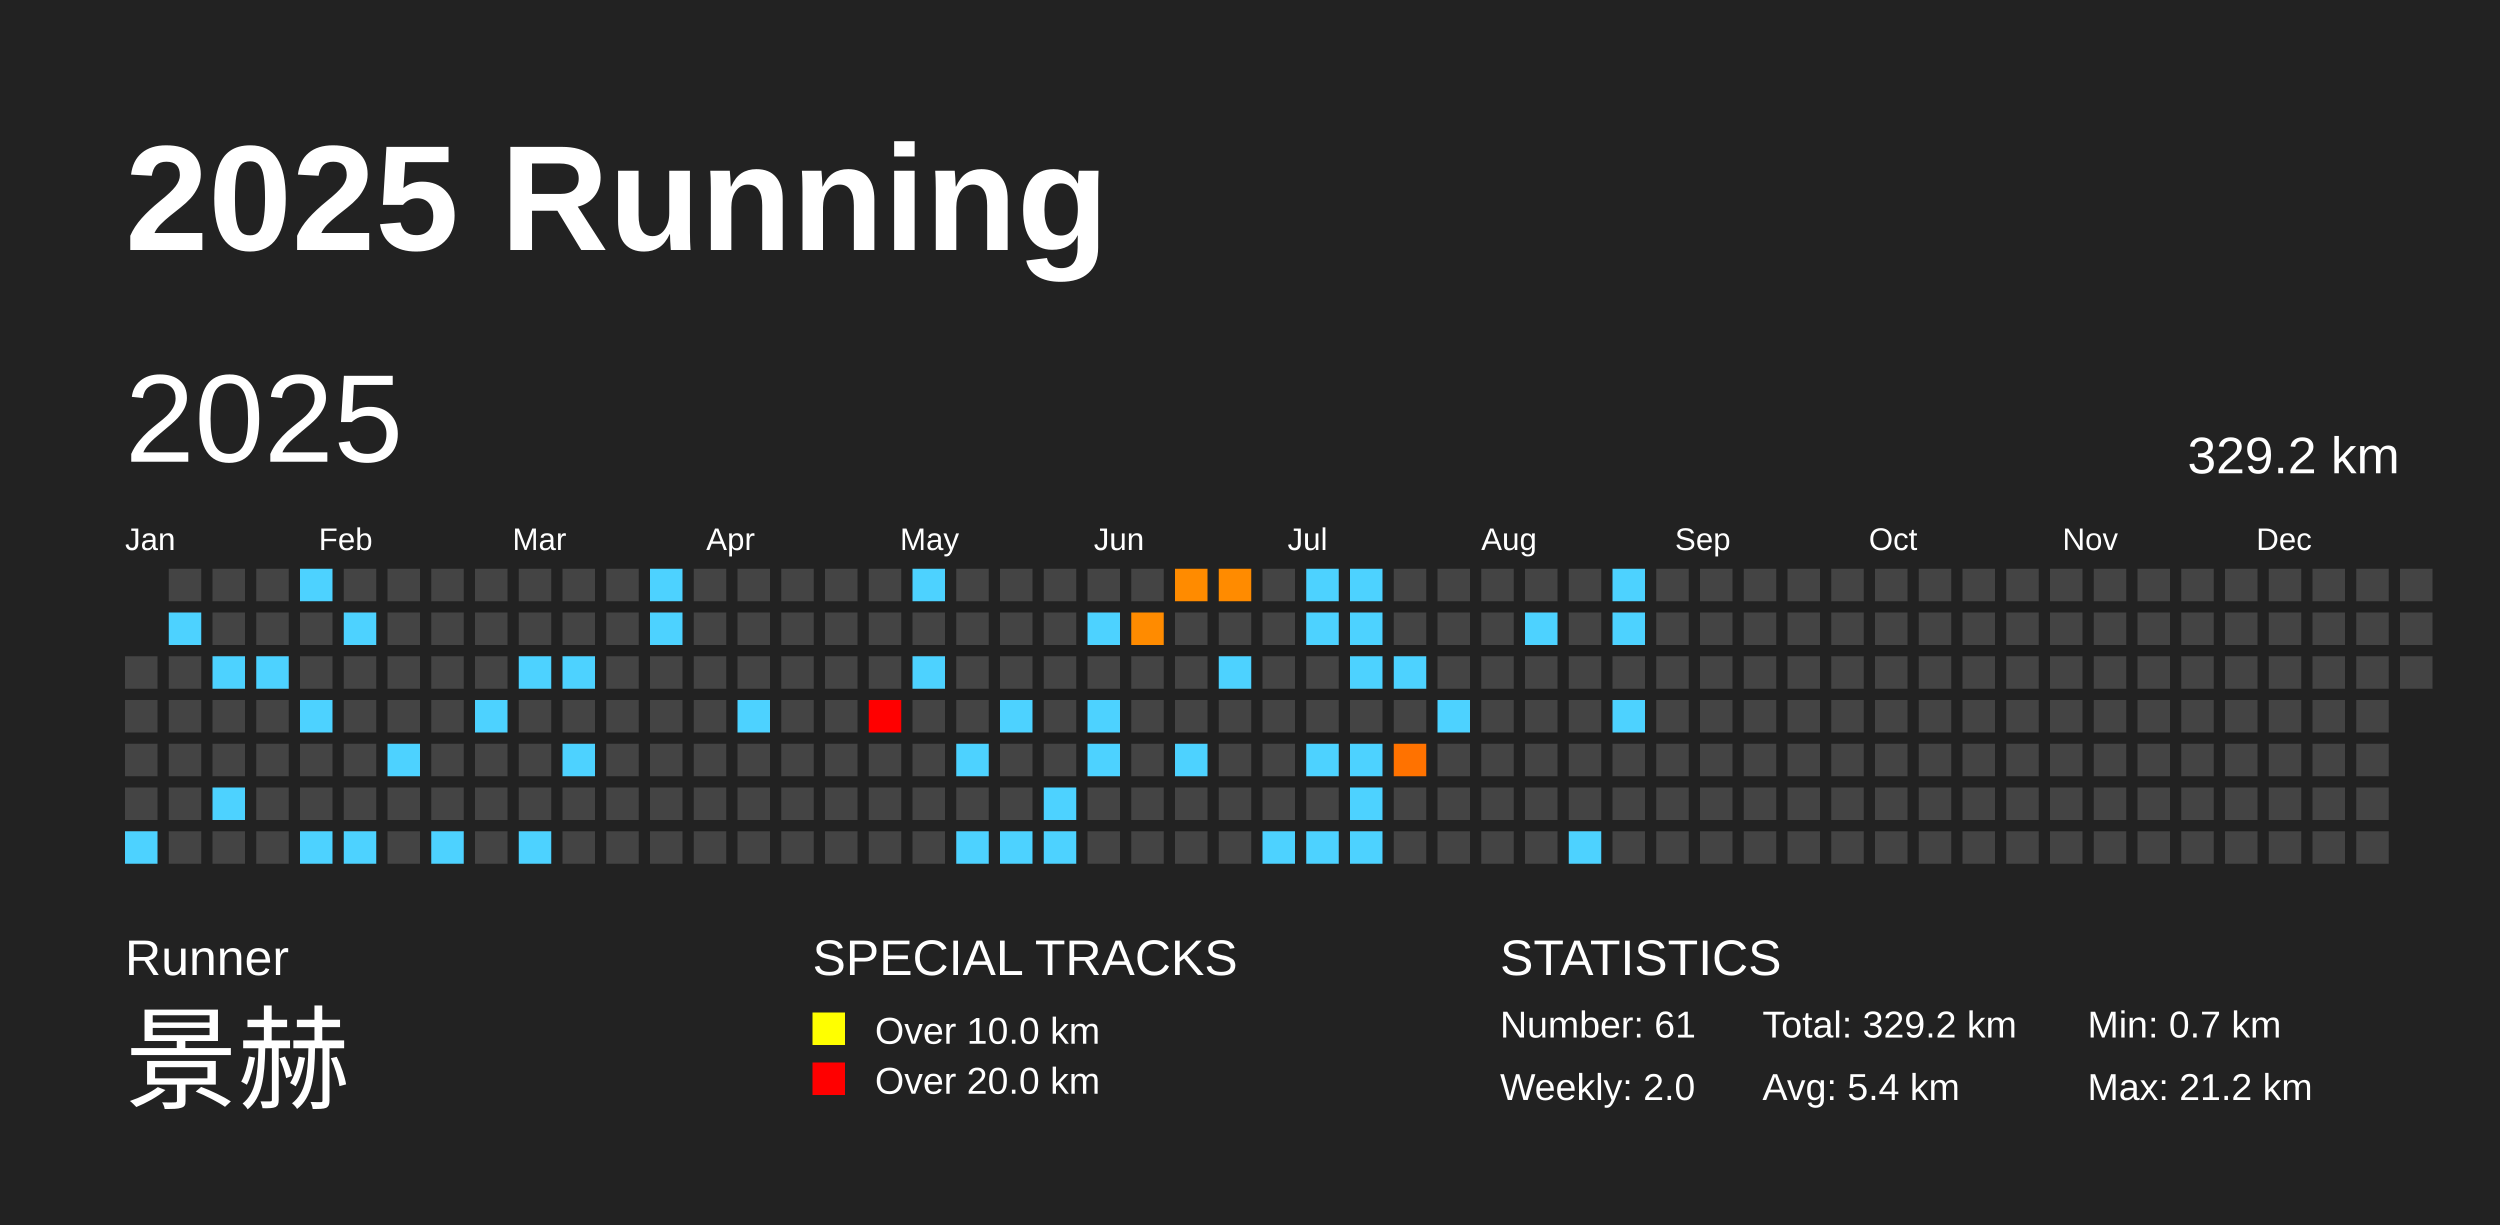
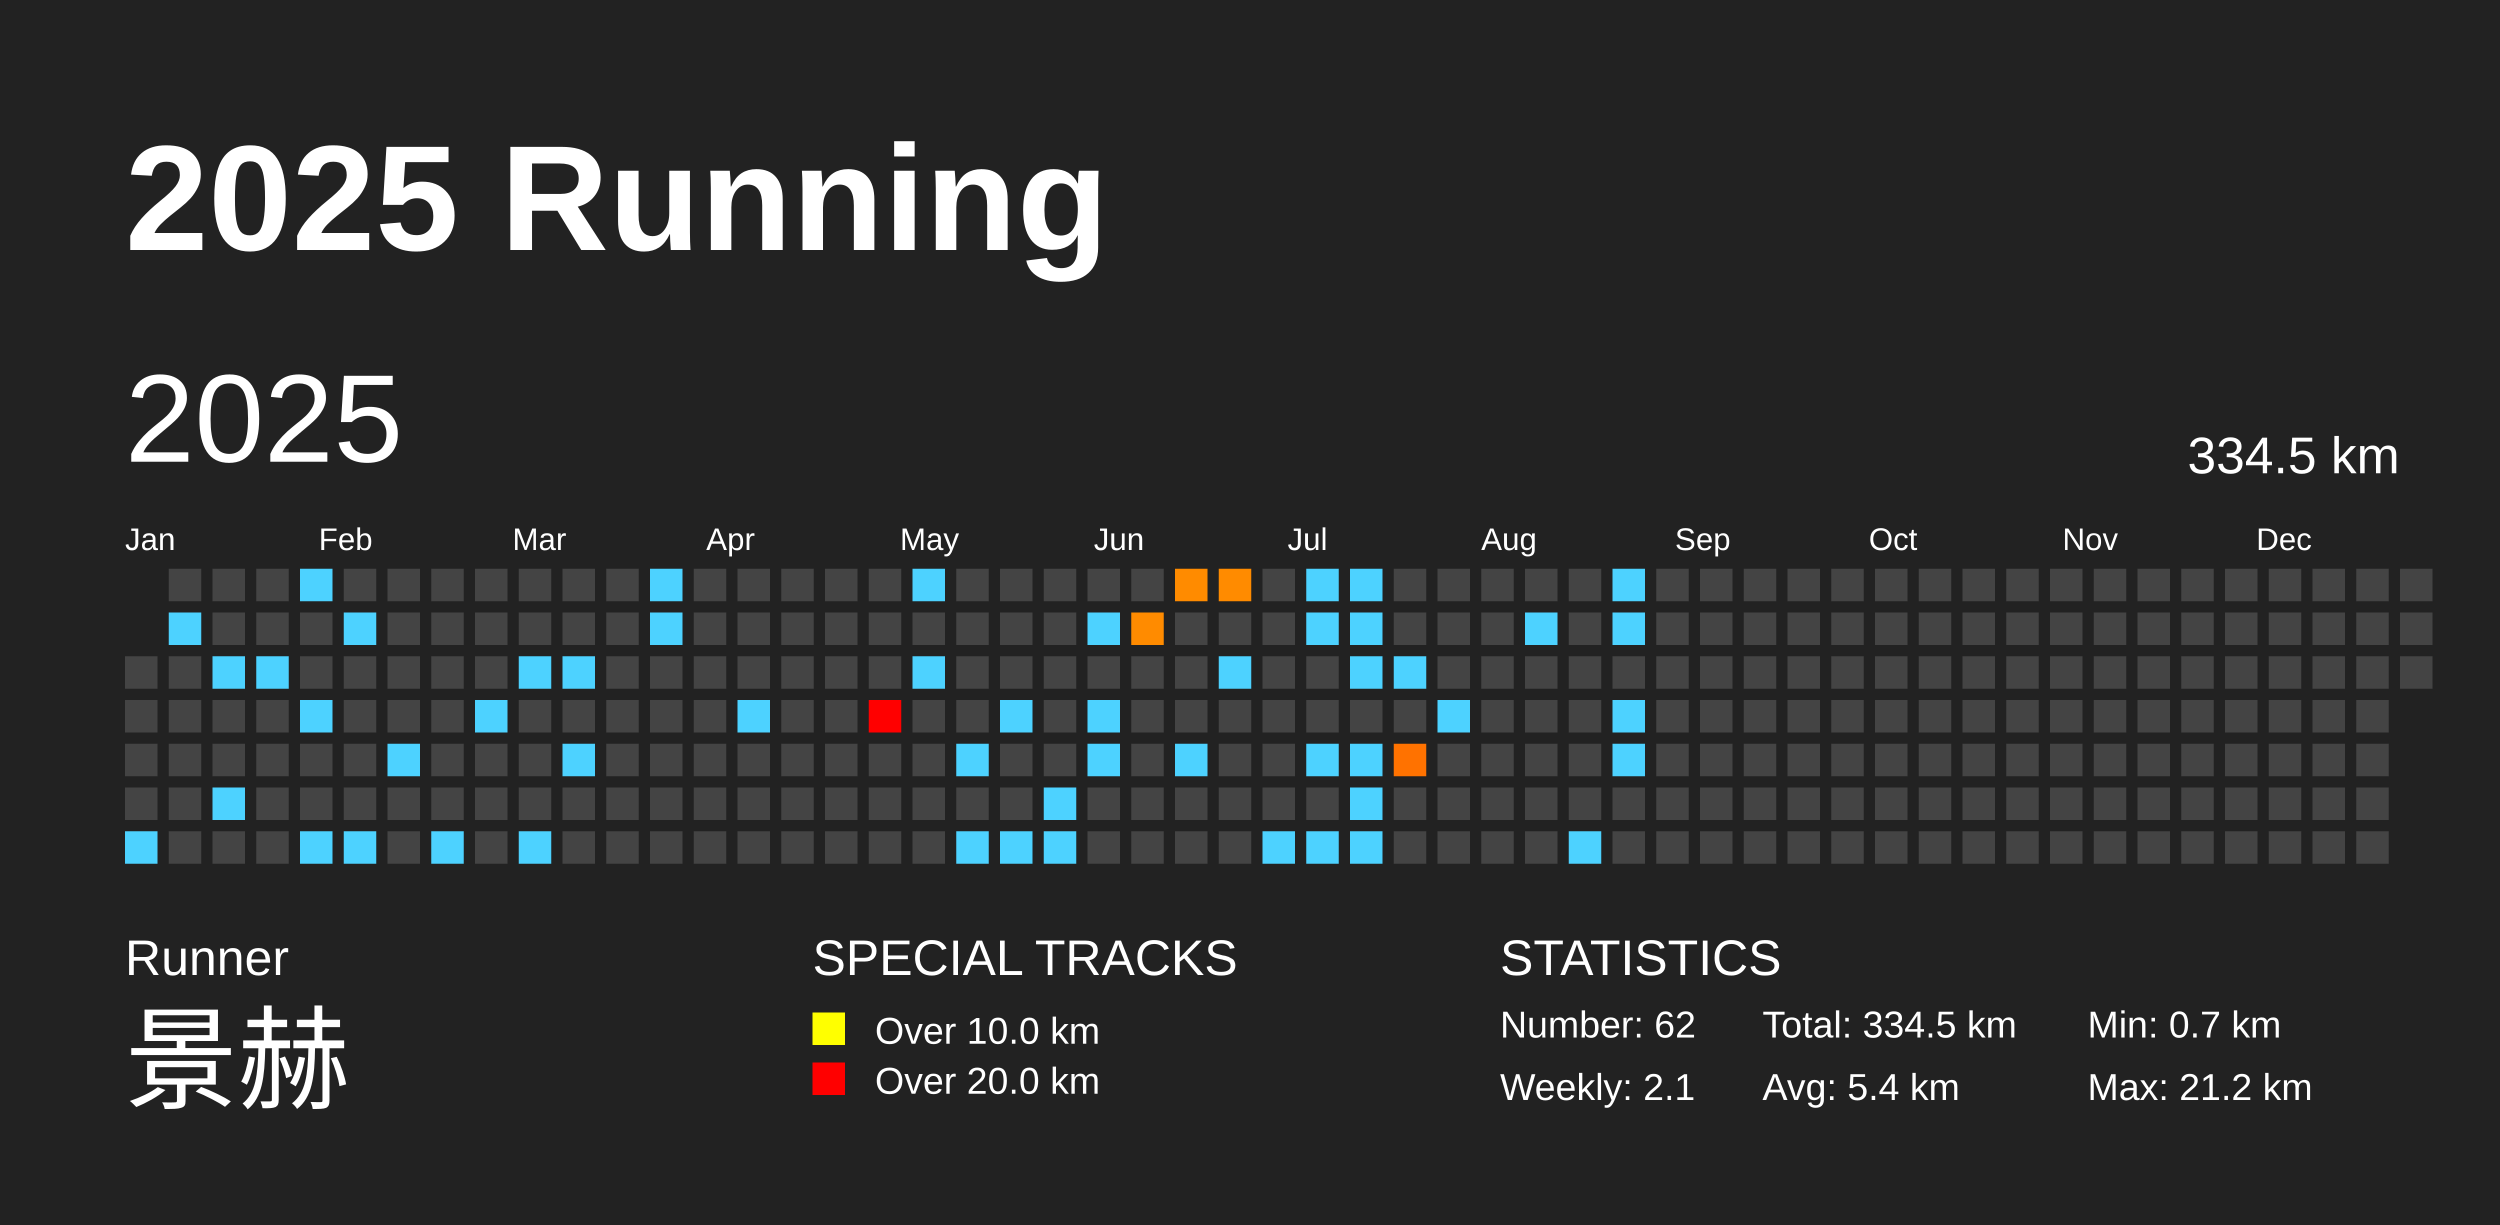
<svg xmlns="http://www.w3.org/2000/svg" baseProfile="full" height="98mm" version="1.1" viewBox="0,0,200,98" width="200mm">
  <defs />
  <rect fill="#222222" height="98" width="200" x="0" y="0" />
  <text fill="#FFFFFF" style="font-size:12px; font-family:Arial; font-weight:bold;" x="10" y="20">2025 Running</text>
  <text fill="#FFFFFF" style="font-size:4px; font-family:Arial" x="10" y="78">Runner</text>
  <text fill="#FFFFFF" style="font-size:9px; font-family:Arial" x="10" y="88">景赫</text>
  <text fill="#FFFFFF" style="font-size:4px; font-family:Arial" x="65" y="78">SPECIAL TRACKS</text>
  <rect fill="yellow" height="2.6" width="2.6" x="65" y="81" />
  <text fill="#FFFFFF" style="font-size:3px; font-family:Arial" x="70" y="83.5">Over 10.0 km</text>
  <rect fill="red" height="2.6" width="2.6" x="65" y="85" />
  <text fill="#FFFFFF" style="font-size:3px; font-family:Arial" x="70" y="87.5">Over 20.0 km</text>
  <text fill="#FFFFFF" style="font-size:4px; font-family:Arial" x="120" y="78">STATISTICS</text>
-   <text fill="#FFFFFF" style="font-size:3px; font-family:Arial" x="120" y="83">Number: 61</text>
-   <text fill="#FFFFFF" style="font-size:3px; font-family:Arial" x="120" y="88">Weekly: 2.0</text>
-   <text fill="#FFFFFF" style="font-size:3px; font-family:Arial" x="141" y="83">Total: 329.2 km</text>
+   <text fill="#FFFFFF" style="font-size:3px; font-family:Arial" x="120" y="83">Number: 62</text>
+   <text fill="#FFFFFF" style="font-size:3px; font-family:Arial" x="120" y="88">Weekly: 2.1</text>
+   <text fill="#FFFFFF" style="font-size:3px; font-family:Arial" x="141" y="83">Total: 334.5 km</text>
  <text fill="#FFFFFF" style="font-size:3px; font-family:Arial" x="141" y="88">Avg: 5.4 km</text>
  <text fill="#FFFFFF" style="font-size:3px; font-family:Arial" x="167" y="83">Min: 0.7 km</text>
  <text fill="#FFFFFF" style="font-size:3px; font-family:Arial" x="167" y="88">Max: 21.2 km</text>
  <text dominant-baseline="hanging" fill="#FFFFFF" style="font-size:10.0px; font-family:Arial;" x="10" y="30">2025</text>
-   <text dominant-baseline="hanging" fill="#FFFFFF" style="font-size:4.125px; font-family:Arial;" x="175" y="35">329.2 km</text>
+   <text dominant-baseline="hanging" fill="#FFFFFF" style="font-size:4.125px; font-family:Arial;" x="175" y="35">334.5 km</text>
  <text fill="#FFFFFF" style="font-size:2.5px; font-family:Arial" x="10.0" y="44">Jan</text>
  <text fill="#FFFFFF" style="font-size:2.5px; font-family:Arial" x="25.5" y="44">Feb</text>
  <text fill="#FFFFFF" style="font-size:2.5px; font-family:Arial" x="41.0" y="44">Mar</text>
  <text fill="#FFFFFF" style="font-size:2.5px; font-family:Arial" x="56.5" y="44">Apr</text>
  <text fill="#FFFFFF" style="font-size:2.5px; font-family:Arial" x="72.0" y="44">May</text>
  <text fill="#FFFFFF" style="font-size:2.5px; font-family:Arial" x="87.5" y="44">Jun</text>
  <text fill="#FFFFFF" style="font-size:2.5px; font-family:Arial" x="103.0" y="44">Jul</text>
  <text fill="#FFFFFF" style="font-size:2.5px; font-family:Arial" x="118.5" y="44">Aug</text>
  <text fill="#FFFFFF" style="font-size:2.5px; font-family:Arial" x="134.0" y="44">Sep</text>
  <text fill="#FFFFFF" style="font-size:2.5px; font-family:Arial" x="149.5" y="44">Oct</text>
  <text fill="#FFFFFF" style="font-size:2.5px; font-family:Arial" x="165.0" y="44">Nov</text>
  <text fill="#FFFFFF" style="font-size:2.5px; font-family:Arial" x="180.5" y="44">Dec</text>
  <rect fill="#444444" height="2.6" width="2.6" x="10.0" y="52.5" />
  <rect fill="#444444" height="2.6" width="2.6" x="10.0" y="56.0" />
  <rect fill="#444444" height="2.6" width="2.6" x="10.0" y="59.5" />
  <rect fill="#444444" height="2.6" width="2.6" x="10.0" y="63.0" />
  <rect fill="#4dd2ff" height="2.6" width="2.6" x="10.0" y="66.5" />
  <rect fill="#444444" height="2.6" width="2.6" x="13.5" y="45.5" />
  <rect fill="#4dd2ff" height="2.6" width="2.6" x="13.5" y="49.0" />
  <rect fill="#444444" height="2.6" width="2.6" x="13.5" y="52.5" />
  <rect fill="#444444" height="2.6" width="2.6" x="13.5" y="56.0" />
  <rect fill="#444444" height="2.6" width="2.6" x="13.5" y="59.5" />
  <rect fill="#444444" height="2.6" width="2.6" x="13.5" y="63.0" />
  <rect fill="#444444" height="2.6" width="2.6" x="13.5" y="66.5" />
  <rect fill="#444444" height="2.6" width="2.6" x="17.0" y="45.5" />
  <rect fill="#444444" height="2.6" width="2.6" x="17.0" y="49.0" />
  <rect fill="#4dd2ff" height="2.6" width="2.6" x="17.0" y="52.5" />
  <rect fill="#444444" height="2.6" width="2.6" x="17.0" y="56.0" />
  <rect fill="#444444" height="2.6" width="2.6" x="17.0" y="59.5" />
  <rect fill="#4dd2ff" height="2.6" width="2.6" x="17.0" y="63.0" />
  <rect fill="#444444" height="2.6" width="2.6" x="17.0" y="66.5" />
  <rect fill="#444444" height="2.6" width="2.6" x="20.5" y="45.5" />
  <rect fill="#444444" height="2.6" width="2.6" x="20.5" y="49.0" />
  <rect fill="#4dd2ff" height="2.6" width="2.6" x="20.5" y="52.5" />
  <rect fill="#444444" height="2.6" width="2.6" x="20.5" y="56.0" />
  <rect fill="#444444" height="2.6" width="2.6" x="20.5" y="59.5" />
  <rect fill="#444444" height="2.6" width="2.6" x="20.5" y="63.0" />
  <rect fill="#444444" height="2.6" width="2.6" x="20.5" y="66.5" />
  <rect fill="#4dd2ff" height="2.6" width="2.6" x="24.0" y="45.5" />
  <rect fill="#444444" height="2.6" width="2.6" x="24.0" y="49.0" />
  <rect fill="#444444" height="2.6" width="2.6" x="24.0" y="52.5" />
  <rect fill="#4dd2ff" height="2.6" width="2.6" x="24.0" y="56.0" />
  <rect fill="#444444" height="2.6" width="2.6" x="24.0" y="59.5" />
  <rect fill="#444444" height="2.6" width="2.6" x="24.0" y="63.0" />
  <rect fill="#4dd2ff" height="2.6" width="2.6" x="24.0" y="66.5" />
  <rect fill="#444444" height="2.6" width="2.6" x="27.5" y="45.5" />
  <rect fill="#4dd2ff" height="2.6" width="2.6" x="27.5" y="49.0" />
  <rect fill="#444444" height="2.6" width="2.6" x="27.5" y="52.5" />
  <rect fill="#444444" height="2.6" width="2.6" x="27.5" y="56.0" />
  <rect fill="#444444" height="2.6" width="2.6" x="27.5" y="59.5" />
  <rect fill="#444444" height="2.6" width="2.6" x="27.5" y="63.0" />
  <rect fill="#4dd2ff" height="2.6" width="2.6" x="27.5" y="66.5" />
  <rect fill="#444444" height="2.6" width="2.6" x="31.0" y="45.5" />
  <rect fill="#444444" height="2.6" width="2.6" x="31.0" y="49.0" />
  <rect fill="#444444" height="2.6" width="2.6" x="31.0" y="52.5" />
  <rect fill="#444444" height="2.6" width="2.6" x="31.0" y="56.0" />
  <rect fill="#4dd2ff" height="2.6" width="2.6" x="31.0" y="59.5" />
  <rect fill="#444444" height="2.6" width="2.6" x="31.0" y="63.0" />
  <rect fill="#444444" height="2.6" width="2.6" x="31.0" y="66.5" />
  <rect fill="#444444" height="2.6" width="2.6" x="34.5" y="45.5" />
  <rect fill="#444444" height="2.6" width="2.6" x="34.5" y="49.0" />
  <rect fill="#444444" height="2.6" width="2.6" x="34.5" y="52.5" />
  <rect fill="#444444" height="2.6" width="2.6" x="34.5" y="56.0" />
  <rect fill="#444444" height="2.6" width="2.6" x="34.5" y="59.5" />
  <rect fill="#444444" height="2.6" width="2.6" x="34.5" y="63.0" />
  <rect fill="#4dd2ff" height="2.6" width="2.6" x="34.5" y="66.5" />
  <rect fill="#444444" height="2.6" width="2.6" x="38.0" y="45.5" />
  <rect fill="#444444" height="2.6" width="2.6" x="38.0" y="49.0" />
  <rect fill="#444444" height="2.6" width="2.6" x="38.0" y="52.5" />
  <rect fill="#4dd2ff" height="2.6" width="2.6" x="38.0" y="56.0" />
  <rect fill="#444444" height="2.6" width="2.6" x="38.0" y="59.5" />
  <rect fill="#444444" height="2.6" width="2.6" x="38.0" y="63.0" />
  <rect fill="#444444" height="2.6" width="2.6" x="38.0" y="66.5" />
  <rect fill="#444444" height="2.6" width="2.6" x="41.5" y="45.5" />
  <rect fill="#444444" height="2.6" width="2.6" x="41.5" y="49.0" />
  <rect fill="#4dd2ff" height="2.6" width="2.6" x="41.5" y="52.5" />
  <rect fill="#444444" height="2.6" width="2.6" x="41.5" y="56.0" />
  <rect fill="#444444" height="2.6" width="2.6" x="41.5" y="59.5" />
  <rect fill="#444444" height="2.6" width="2.6" x="41.5" y="63.0" />
  <rect fill="#4dd2ff" height="2.6" width="2.6" x="41.5" y="66.5" />
  <rect fill="#444444" height="2.6" width="2.6" x="45.0" y="45.5" />
  <rect fill="#444444" height="2.6" width="2.6" x="45.0" y="49.0" />
  <rect fill="#4dd2ff" height="2.6" width="2.6" x="45.0" y="52.5" />
  <rect fill="#444444" height="2.6" width="2.6" x="45.0" y="56.0" />
  <rect fill="#4dd2ff" height="2.6" width="2.6" x="45.0" y="59.5" />
  <rect fill="#444444" height="2.6" width="2.6" x="45.0" y="63.0" />
  <rect fill="#444444" height="2.6" width="2.6" x="45.0" y="66.5" />
  <rect fill="#444444" height="2.6" width="2.6" x="48.5" y="45.5" />
  <rect fill="#444444" height="2.6" width="2.6" x="48.5" y="49.0" />
  <rect fill="#444444" height="2.6" width="2.6" x="48.5" y="52.5" />
  <rect fill="#444444" height="2.6" width="2.6" x="48.5" y="56.0" />
  <rect fill="#444444" height="2.6" width="2.6" x="48.5" y="59.5" />
  <rect fill="#444444" height="2.6" width="2.6" x="48.5" y="63.0" />
  <rect fill="#444444" height="2.6" width="2.6" x="48.5" y="66.5" />
  <rect fill="#4dd2ff" height="2.6" width="2.6" x="52.0" y="45.5" />
  <rect fill="#4dd2ff" height="2.6" width="2.6" x="52.0" y="49.0" />
  <rect fill="#444444" height="2.6" width="2.6" x="52.0" y="52.5" />
  <rect fill="#444444" height="2.6" width="2.6" x="52.0" y="56.0" />
  <rect fill="#444444" height="2.6" width="2.6" x="52.0" y="59.5" />
  <rect fill="#444444" height="2.6" width="2.6" x="52.0" y="63.0" />
  <rect fill="#444444" height="2.6" width="2.6" x="52.0" y="66.5" />
  <rect fill="#444444" height="2.6" width="2.6" x="55.5" y="45.5" />
  <rect fill="#444444" height="2.6" width="2.6" x="55.5" y="49.0" />
  <rect fill="#444444" height="2.6" width="2.6" x="55.5" y="52.5" />
  <rect fill="#444444" height="2.6" width="2.6" x="55.5" y="56.0" />
  <rect fill="#444444" height="2.6" width="2.6" x="55.5" y="59.5" />
  <rect fill="#444444" height="2.6" width="2.6" x="55.5" y="63.0" />
  <rect fill="#444444" height="2.6" width="2.6" x="55.5" y="66.5" />
  <rect fill="#444444" height="2.6" width="2.6" x="59.0" y="45.5" />
  <rect fill="#444444" height="2.6" width="2.6" x="59.0" y="49.0" />
  <rect fill="#444444" height="2.6" width="2.6" x="59.0" y="52.5" />
  <rect fill="#4dd2ff" height="2.6" width="2.6" x="59.0" y="56.0" />
  <rect fill="#444444" height="2.6" width="2.6" x="59.0" y="59.5" />
  <rect fill="#444444" height="2.6" width="2.6" x="59.0" y="63.0" />
  <rect fill="#444444" height="2.6" width="2.6" x="59.0" y="66.5" />
  <rect fill="#444444" height="2.6" width="2.6" x="62.5" y="45.5" />
  <rect fill="#444444" height="2.6" width="2.6" x="62.5" y="49.0" />
  <rect fill="#444444" height="2.6" width="2.6" x="62.5" y="52.5" />
  <rect fill="#444444" height="2.6" width="2.6" x="62.5" y="56.0" />
  <rect fill="#444444" height="2.6" width="2.6" x="62.5" y="59.5" />
  <rect fill="#444444" height="2.6" width="2.6" x="62.5" y="63.0" />
  <rect fill="#444444" height="2.6" width="2.6" x="62.5" y="66.5" />
  <rect fill="#444444" height="2.6" width="2.6" x="66.0" y="45.5" />
  <rect fill="#444444" height="2.6" width="2.6" x="66.0" y="49.0" />
  <rect fill="#444444" height="2.6" width="2.6" x="66.0" y="52.5" />
  <rect fill="#444444" height="2.6" width="2.6" x="66.0" y="56.0" />
  <rect fill="#444444" height="2.6" width="2.6" x="66.0" y="59.5" />
  <rect fill="#444444" height="2.6" width="2.6" x="66.0" y="63.0" />
  <rect fill="#444444" height="2.6" width="2.6" x="66.0" y="66.5" />
  <rect fill="#444444" height="2.6" width="2.6" x="69.5" y="45.5" />
  <rect fill="#444444" height="2.6" width="2.6" x="69.5" y="49.0" />
  <rect fill="#444444" height="2.6" width="2.6" x="69.5" y="52.5" />
  <rect fill="red" height="2.6" width="2.6" x="69.5" y="56.0" />
  <rect fill="#444444" height="2.6" width="2.6" x="69.5" y="59.5" />
  <rect fill="#444444" height="2.6" width="2.6" x="69.5" y="63.0" />
  <rect fill="#444444" height="2.6" width="2.6" x="69.5" y="66.5" />
  <rect fill="#4dd2ff" height="2.6" width="2.6" x="73.0" y="45.5" />
  <rect fill="#444444" height="2.6" width="2.6" x="73.0" y="49.0" />
  <rect fill="#4dd2ff" height="2.6" width="2.6" x="73.0" y="52.5" />
  <rect fill="#444444" height="2.6" width="2.6" x="73.0" y="56.0" />
  <rect fill="#444444" height="2.6" width="2.6" x="73.0" y="59.5" />
  <rect fill="#444444" height="2.6" width="2.6" x="73.0" y="63.0" />
  <rect fill="#444444" height="2.6" width="2.6" x="73.0" y="66.5" />
  <rect fill="#444444" height="2.6" width="2.6" x="76.5" y="45.5" />
  <rect fill="#444444" height="2.6" width="2.6" x="76.5" y="49.0" />
  <rect fill="#444444" height="2.6" width="2.6" x="76.5" y="52.5" />
  <rect fill="#444444" height="2.6" width="2.6" x="76.5" y="56.0" />
  <rect fill="#4dd2ff" height="2.6" width="2.6" x="76.5" y="59.5" />
  <rect fill="#444444" height="2.6" width="2.6" x="76.5" y="63.0" />
  <rect fill="#4dd2ff" height="2.6" width="2.6" x="76.5" y="66.5" />
  <rect fill="#444444" height="2.6" width="2.6" x="80.0" y="45.5" />
  <rect fill="#444444" height="2.6" width="2.6" x="80.0" y="49.0" />
  <rect fill="#444444" height="2.6" width="2.6" x="80.0" y="52.5" />
  <rect fill="#4dd2ff" height="2.6" width="2.6" x="80.0" y="56.0" />
  <rect fill="#444444" height="2.6" width="2.6" x="80.0" y="59.5" />
  <rect fill="#444444" height="2.6" width="2.6" x="80.0" y="63.0" />
  <rect fill="#4dd2ff" height="2.6" width="2.6" x="80.0" y="66.5" />
  <rect fill="#444444" height="2.6" width="2.6" x="83.5" y="45.5" />
  <rect fill="#444444" height="2.6" width="2.6" x="83.5" y="49.0" />
  <rect fill="#444444" height="2.6" width="2.6" x="83.5" y="52.5" />
  <rect fill="#444444" height="2.6" width="2.6" x="83.5" y="56.0" />
  <rect fill="#444444" height="2.6" width="2.6" x="83.5" y="59.5" />
  <rect fill="#4dd2ff" height="2.6" width="2.6" x="83.5" y="63.0" />
  <rect fill="#4dd2ff" height="2.6" width="2.6" x="83.5" y="66.5" />
  <rect fill="#444444" height="2.6" width="2.6" x="87.0" y="45.5" />
  <rect fill="#4dd2ff" height="2.6" width="2.6" x="87.0" y="49.0" />
  <rect fill="#444444" height="2.6" width="2.6" x="87.0" y="52.5" />
  <rect fill="#4dd2ff" height="2.6" width="2.6" x="87.0" y="56.0" />
  <rect fill="#4dd2ff" height="2.6" width="2.6" x="87.0" y="59.5" />
  <rect fill="#444444" height="2.6" width="2.6" x="87.0" y="63.0" />
  <rect fill="#444444" height="2.6" width="2.6" x="87.0" y="66.5" />
  <rect fill="#444444" height="2.6" width="2.6" x="90.5" y="45.5" />
  <rect fill="#ff8b00" height="2.6" width="2.6" x="90.5" y="49.0" />
  <rect fill="#444444" height="2.6" width="2.6" x="90.5" y="52.5" />
  <rect fill="#444444" height="2.6" width="2.6" x="90.5" y="56.0" />
  <rect fill="#444444" height="2.6" width="2.6" x="90.5" y="59.5" />
  <rect fill="#444444" height="2.6" width="2.6" x="90.5" y="63.0" />
  <rect fill="#444444" height="2.6" width="2.6" x="90.5" y="66.5" />
  <rect fill="#ff8b00" height="2.6" width="2.6" x="94.0" y="45.5" />
  <rect fill="#444444" height="2.6" width="2.6" x="94.0" y="49.0" />
  <rect fill="#444444" height="2.6" width="2.6" x="94.0" y="52.5" />
  <rect fill="#444444" height="2.6" width="2.6" x="94.0" y="56.0" />
  <rect fill="#4dd2ff" height="2.6" width="2.6" x="94.0" y="59.5" />
  <rect fill="#444444" height="2.6" width="2.6" x="94.0" y="63.0" />
  <rect fill="#444444" height="2.6" width="2.6" x="94.0" y="66.5" />
  <rect fill="#ff8b00" height="2.6" width="2.6" x="97.5" y="45.5" />
  <rect fill="#444444" height="2.6" width="2.6" x="97.5" y="49.0" />
  <rect fill="#4dd2ff" height="2.6" width="2.6" x="97.5" y="52.5" />
  <rect fill="#444444" height="2.6" width="2.6" x="97.5" y="56.0" />
  <rect fill="#444444" height="2.6" width="2.6" x="97.5" y="59.5" />
  <rect fill="#444444" height="2.6" width="2.6" x="97.5" y="63.0" />
  <rect fill="#444444" height="2.6" width="2.6" x="97.5" y="66.5" />
  <rect fill="#444444" height="2.6" width="2.6" x="101.0" y="45.5" />
  <rect fill="#444444" height="2.6" width="2.6" x="101.0" y="49.0" />
  <rect fill="#444444" height="2.6" width="2.6" x="101.0" y="52.5" />
  <rect fill="#444444" height="2.6" width="2.6" x="101.0" y="56.0" />
  <rect fill="#444444" height="2.6" width="2.6" x="101.0" y="59.5" />
  <rect fill="#444444" height="2.6" width="2.6" x="101.0" y="63.0" />
  <rect fill="#4dd2ff" height="2.6" width="2.6" x="101.0" y="66.5" />
  <rect fill="#4dd2ff" height="2.6" width="2.6" x="104.5" y="45.5" />
  <rect fill="#4dd2ff" height="2.6" width="2.6" x="104.5" y="49.0" />
  <rect fill="#444444" height="2.6" width="2.6" x="104.5" y="52.5" />
  <rect fill="#444444" height="2.6" width="2.6" x="104.5" y="56.0" />
  <rect fill="#4dd2ff" height="2.6" width="2.6" x="104.5" y="59.5" />
  <rect fill="#444444" height="2.6" width="2.6" x="104.5" y="63.0" />
  <rect fill="#4dd2ff" height="2.6" width="2.6" x="104.5" y="66.5" />
  <rect fill="#4dd2ff" height="2.6" width="2.6" x="108.0" y="45.5" />
  <rect fill="#4dd2ff" height="2.6" width="2.6" x="108.0" y="49.0" />
  <rect fill="#4dd2ff" height="2.6" width="2.6" x="108.0" y="52.5" />
  <rect fill="#444444" height="2.6" width="2.6" x="108.0" y="56.0" />
  <rect fill="#4dd2ff" height="2.6" width="2.6" x="108.0" y="59.5" />
  <rect fill="#4dd2ff" height="2.6" width="2.6" x="108.0" y="63.0" />
  <rect fill="#4dd2ff" height="2.6" width="2.6" x="108.0" y="66.5" />
  <rect fill="#444444" height="2.6" width="2.6" x="111.5" y="45.5" />
  <rect fill="#444444" height="2.6" width="2.6" x="111.5" y="49.0" />
  <rect fill="#4dd2ff" height="2.6" width="2.6" x="111.5" y="52.5" />
  <rect fill="#444444" height="2.6" width="2.6" x="111.5" y="56.0" />
  <rect fill="#ff7200" height="2.6" width="2.6" x="111.5" y="59.5" />
  <rect fill="#444444" height="2.6" width="2.6" x="111.5" y="63.0" />
  <rect fill="#444444" height="2.6" width="2.6" x="111.5" y="66.5" />
  <rect fill="#444444" height="2.6" width="2.6" x="115.0" y="45.5" />
  <rect fill="#444444" height="2.6" width="2.6" x="115.0" y="49.0" />
  <rect fill="#444444" height="2.6" width="2.6" x="115.0" y="52.5" />
  <rect fill="#4dd2ff" height="2.6" width="2.6" x="115.0" y="56.0" />
  <rect fill="#444444" height="2.6" width="2.6" x="115.0" y="59.5" />
  <rect fill="#444444" height="2.6" width="2.6" x="115.0" y="63.0" />
  <rect fill="#444444" height="2.6" width="2.6" x="115.0" y="66.5" />
  <rect fill="#444444" height="2.6" width="2.6" x="118.5" y="45.5" />
  <rect fill="#444444" height="2.6" width="2.6" x="118.5" y="49.0" />
  <rect fill="#444444" height="2.6" width="2.6" x="118.5" y="52.5" />
  <rect fill="#444444" height="2.6" width="2.6" x="118.5" y="56.0" />
  <rect fill="#444444" height="2.6" width="2.6" x="118.5" y="59.5" />
  <rect fill="#444444" height="2.6" width="2.6" x="118.5" y="63.0" />
  <rect fill="#444444" height="2.6" width="2.6" x="118.5" y="66.5" />
  <rect fill="#444444" height="2.6" width="2.6" x="122.0" y="45.5" />
  <rect fill="#4dd2ff" height="2.6" width="2.6" x="122.0" y="49.0" />
  <rect fill="#444444" height="2.6" width="2.6" x="122.0" y="52.5" />
  <rect fill="#444444" height="2.6" width="2.6" x="122.0" y="56.0" />
  <rect fill="#444444" height="2.6" width="2.6" x="122.0" y="59.5" />
  <rect fill="#444444" height="2.6" width="2.6" x="122.0" y="63.0" />
  <rect fill="#444444" height="2.6" width="2.6" x="122.0" y="66.5" />
  <rect fill="#444444" height="2.6" width="2.6" x="125.5" y="45.5" />
  <rect fill="#444444" height="2.6" width="2.6" x="125.5" y="49.0" />
  <rect fill="#444444" height="2.6" width="2.6" x="125.5" y="52.5" />
  <rect fill="#444444" height="2.6" width="2.6" x="125.5" y="56.0" />
  <rect fill="#444444" height="2.6" width="2.6" x="125.5" y="59.5" />
  <rect fill="#444444" height="2.6" width="2.6" x="125.5" y="63.0" />
  <rect fill="#4dd2ff" height="2.6" width="2.6" x="125.5" y="66.5" />
  <rect fill="#4dd2ff" height="2.6" width="2.6" x="129.0" y="45.5" />
  <rect fill="#4dd2ff" height="2.6" width="2.6" x="129.0" y="49.0" />
  <rect fill="#444444" height="2.6" width="2.6" x="129.0" y="52.5" />
  <rect fill="#4dd2ff" height="2.6" width="2.6" x="129.0" y="56.0" />
-   <rect fill="#444444" height="2.6" width="2.6" x="129.0" y="59.5" />
+   <rect fill="#4dd2ff" height="2.6" width="2.6" x="129.0" y="59.5" />
  <rect fill="#444444" height="2.6" width="2.6" x="129.0" y="63.0" />
  <rect fill="#444444" height="2.6" width="2.6" x="129.0" y="66.5" />
  <rect fill="#444444" height="2.6" width="2.6" x="132.5" y="45.5" />
  <rect fill="#444444" height="2.6" width="2.6" x="132.5" y="49.0" />
  <rect fill="#444444" height="2.6" width="2.6" x="132.5" y="52.5" />
  <rect fill="#444444" height="2.6" width="2.6" x="132.5" y="56.0" />
  <rect fill="#444444" height="2.6" width="2.6" x="132.5" y="59.5" />
  <rect fill="#444444" height="2.6" width="2.6" x="132.5" y="63.0" />
  <rect fill="#444444" height="2.6" width="2.6" x="132.5" y="66.5" />
  <rect fill="#444444" height="2.6" width="2.6" x="136.0" y="45.5" />
  <rect fill="#444444" height="2.6" width="2.6" x="136.0" y="49.0" />
  <rect fill="#444444" height="2.6" width="2.6" x="136.0" y="52.5" />
  <rect fill="#444444" height="2.6" width="2.6" x="136.0" y="56.0" />
  <rect fill="#444444" height="2.6" width="2.6" x="136.0" y="59.5" />
  <rect fill="#444444" height="2.6" width="2.6" x="136.0" y="63.0" />
  <rect fill="#444444" height="2.6" width="2.6" x="136.0" y="66.5" />
  <rect fill="#444444" height="2.6" width="2.6" x="139.5" y="45.5" />
  <rect fill="#444444" height="2.6" width="2.6" x="139.5" y="49.0" />
  <rect fill="#444444" height="2.6" width="2.6" x="139.5" y="52.5" />
  <rect fill="#444444" height="2.6" width="2.6" x="139.5" y="56.0" />
  <rect fill="#444444" height="2.6" width="2.6" x="139.5" y="59.5" />
  <rect fill="#444444" height="2.6" width="2.6" x="139.5" y="63.0" />
  <rect fill="#444444" height="2.6" width="2.6" x="139.5" y="66.5" />
  <rect fill="#444444" height="2.6" width="2.6" x="143.0" y="45.5" />
  <rect fill="#444444" height="2.6" width="2.6" x="143.0" y="49.0" />
  <rect fill="#444444" height="2.6" width="2.6" x="143.0" y="52.5" />
  <rect fill="#444444" height="2.6" width="2.6" x="143.0" y="56.0" />
  <rect fill="#444444" height="2.6" width="2.6" x="143.0" y="59.5" />
  <rect fill="#444444" height="2.6" width="2.6" x="143.0" y="63.0" />
  <rect fill="#444444" height="2.6" width="2.6" x="143.0" y="66.5" />
  <rect fill="#444444" height="2.6" width="2.6" x="146.5" y="45.5" />
  <rect fill="#444444" height="2.6" width="2.6" x="146.5" y="49.0" />
  <rect fill="#444444" height="2.6" width="2.6" x="146.5" y="52.5" />
  <rect fill="#444444" height="2.6" width="2.6" x="146.5" y="56.0" />
  <rect fill="#444444" height="2.6" width="2.6" x="146.5" y="59.5" />
  <rect fill="#444444" height="2.6" width="2.6" x="146.5" y="63.0" />
  <rect fill="#444444" height="2.6" width="2.6" x="146.5" y="66.5" />
  <rect fill="#444444" height="2.6" width="2.6" x="150.0" y="45.5" />
  <rect fill="#444444" height="2.6" width="2.6" x="150.0" y="49.0" />
  <rect fill="#444444" height="2.6" width="2.6" x="150.0" y="52.5" />
  <rect fill="#444444" height="2.6" width="2.6" x="150.0" y="56.0" />
  <rect fill="#444444" height="2.6" width="2.6" x="150.0" y="59.5" />
  <rect fill="#444444" height="2.6" width="2.6" x="150.0" y="63.0" />
  <rect fill="#444444" height="2.6" width="2.6" x="150.0" y="66.5" />
  <rect fill="#444444" height="2.6" width="2.6" x="153.5" y="45.5" />
  <rect fill="#444444" height="2.6" width="2.6" x="153.5" y="49.0" />
  <rect fill="#444444" height="2.6" width="2.6" x="153.5" y="52.5" />
  <rect fill="#444444" height="2.6" width="2.6" x="153.5" y="56.0" />
  <rect fill="#444444" height="2.6" width="2.6" x="153.5" y="59.5" />
  <rect fill="#444444" height="2.6" width="2.6" x="153.5" y="63.0" />
  <rect fill="#444444" height="2.6" width="2.6" x="153.5" y="66.5" />
  <rect fill="#444444" height="2.6" width="2.6" x="157.0" y="45.5" />
  <rect fill="#444444" height="2.6" width="2.6" x="157.0" y="49.0" />
  <rect fill="#444444" height="2.6" width="2.6" x="157.0" y="52.5" />
  <rect fill="#444444" height="2.6" width="2.6" x="157.0" y="56.0" />
  <rect fill="#444444" height="2.6" width="2.6" x="157.0" y="59.5" />
  <rect fill="#444444" height="2.6" width="2.6" x="157.0" y="63.0" />
  <rect fill="#444444" height="2.6" width="2.6" x="157.0" y="66.5" />
  <rect fill="#444444" height="2.6" width="2.6" x="160.5" y="45.5" />
  <rect fill="#444444" height="2.6" width="2.6" x="160.5" y="49.0" />
  <rect fill="#444444" height="2.6" width="2.6" x="160.5" y="52.5" />
  <rect fill="#444444" height="2.6" width="2.6" x="160.5" y="56.0" />
  <rect fill="#444444" height="2.6" width="2.6" x="160.5" y="59.5" />
  <rect fill="#444444" height="2.6" width="2.6" x="160.5" y="63.0" />
  <rect fill="#444444" height="2.6" width="2.6" x="160.5" y="66.5" />
  <rect fill="#444444" height="2.6" width="2.6" x="164.0" y="45.5" />
  <rect fill="#444444" height="2.6" width="2.6" x="164.0" y="49.0" />
  <rect fill="#444444" height="2.6" width="2.6" x="164.0" y="52.5" />
  <rect fill="#444444" height="2.6" width="2.6" x="164.0" y="56.0" />
  <rect fill="#444444" height="2.6" width="2.6" x="164.0" y="59.5" />
  <rect fill="#444444" height="2.6" width="2.6" x="164.0" y="63.0" />
  <rect fill="#444444" height="2.6" width="2.6" x="164.0" y="66.5" />
  <rect fill="#444444" height="2.6" width="2.6" x="167.5" y="45.5" />
  <rect fill="#444444" height="2.6" width="2.6" x="167.5" y="49.0" />
  <rect fill="#444444" height="2.6" width="2.6" x="167.5" y="52.5" />
  <rect fill="#444444" height="2.6" width="2.6" x="167.5" y="56.0" />
  <rect fill="#444444" height="2.6" width="2.6" x="167.5" y="59.5" />
  <rect fill="#444444" height="2.6" width="2.6" x="167.5" y="63.0" />
  <rect fill="#444444" height="2.6" width="2.6" x="167.5" y="66.5" />
  <rect fill="#444444" height="2.6" width="2.6" x="171.0" y="45.5" />
  <rect fill="#444444" height="2.6" width="2.6" x="171.0" y="49.0" />
  <rect fill="#444444" height="2.6" width="2.6" x="171.0" y="52.5" />
  <rect fill="#444444" height="2.6" width="2.6" x="171.0" y="56.0" />
  <rect fill="#444444" height="2.6" width="2.6" x="171.0" y="59.5" />
  <rect fill="#444444" height="2.6" width="2.6" x="171.0" y="63.0" />
  <rect fill="#444444" height="2.6" width="2.6" x="171.0" y="66.5" />
  <rect fill="#444444" height="2.6" width="2.6" x="174.5" y="45.5" />
  <rect fill="#444444" height="2.6" width="2.6" x="174.5" y="49.0" />
  <rect fill="#444444" height="2.6" width="2.6" x="174.5" y="52.5" />
  <rect fill="#444444" height="2.6" width="2.6" x="174.5" y="56.0" />
  <rect fill="#444444" height="2.6" width="2.6" x="174.5" y="59.5" />
  <rect fill="#444444" height="2.6" width="2.6" x="174.5" y="63.0" />
  <rect fill="#444444" height="2.6" width="2.6" x="174.5" y="66.5" />
  <rect fill="#444444" height="2.6" width="2.6" x="178.0" y="45.5" />
  <rect fill="#444444" height="2.6" width="2.6" x="178.0" y="49.0" />
  <rect fill="#444444" height="2.6" width="2.6" x="178.0" y="52.5" />
  <rect fill="#444444" height="2.6" width="2.6" x="178.0" y="56.0" />
  <rect fill="#444444" height="2.6" width="2.6" x="178.0" y="59.5" />
  <rect fill="#444444" height="2.6" width="2.6" x="178.0" y="63.0" />
  <rect fill="#444444" height="2.6" width="2.6" x="178.0" y="66.5" />
  <rect fill="#444444" height="2.6" width="2.6" x="181.5" y="45.5" />
  <rect fill="#444444" height="2.6" width="2.6" x="181.5" y="49.0" />
  <rect fill="#444444" height="2.6" width="2.6" x="181.5" y="52.5" />
  <rect fill="#444444" height="2.6" width="2.6" x="181.5" y="56.0" />
  <rect fill="#444444" height="2.6" width="2.6" x="181.5" y="59.5" />
  <rect fill="#444444" height="2.6" width="2.6" x="181.5" y="63.0" />
  <rect fill="#444444" height="2.6" width="2.6" x="181.5" y="66.5" />
  <rect fill="#444444" height="2.6" width="2.6" x="185.0" y="45.5" />
  <rect fill="#444444" height="2.6" width="2.6" x="185.0" y="49.0" />
  <rect fill="#444444" height="2.6" width="2.6" x="185.0" y="52.5" />
  <rect fill="#444444" height="2.6" width="2.6" x="185.0" y="56.0" />
  <rect fill="#444444" height="2.6" width="2.6" x="185.0" y="59.5" />
  <rect fill="#444444" height="2.6" width="2.6" x="185.0" y="63.0" />
  <rect fill="#444444" height="2.6" width="2.6" x="185.0" y="66.5" />
  <rect fill="#444444" height="2.6" width="2.6" x="188.5" y="45.5" />
  <rect fill="#444444" height="2.6" width="2.6" x="188.5" y="49.0" />
  <rect fill="#444444" height="2.6" width="2.6" x="188.5" y="52.5" />
  <rect fill="#444444" height="2.6" width="2.6" x="188.5" y="56.0" />
  <rect fill="#444444" height="2.6" width="2.6" x="188.5" y="59.5" />
  <rect fill="#444444" height="2.6" width="2.6" x="188.5" y="63.0" />
  <rect fill="#444444" height="2.6" width="2.6" x="188.5" y="66.5" />
  <rect fill="#444444" height="2.6" width="2.6" x="192.0" y="45.5" />
  <rect fill="#444444" height="2.6" width="2.6" x="192.0" y="49.0" />
  <rect fill="#444444" height="2.6" width="2.6" x="192.0" y="52.5" />
</svg>
